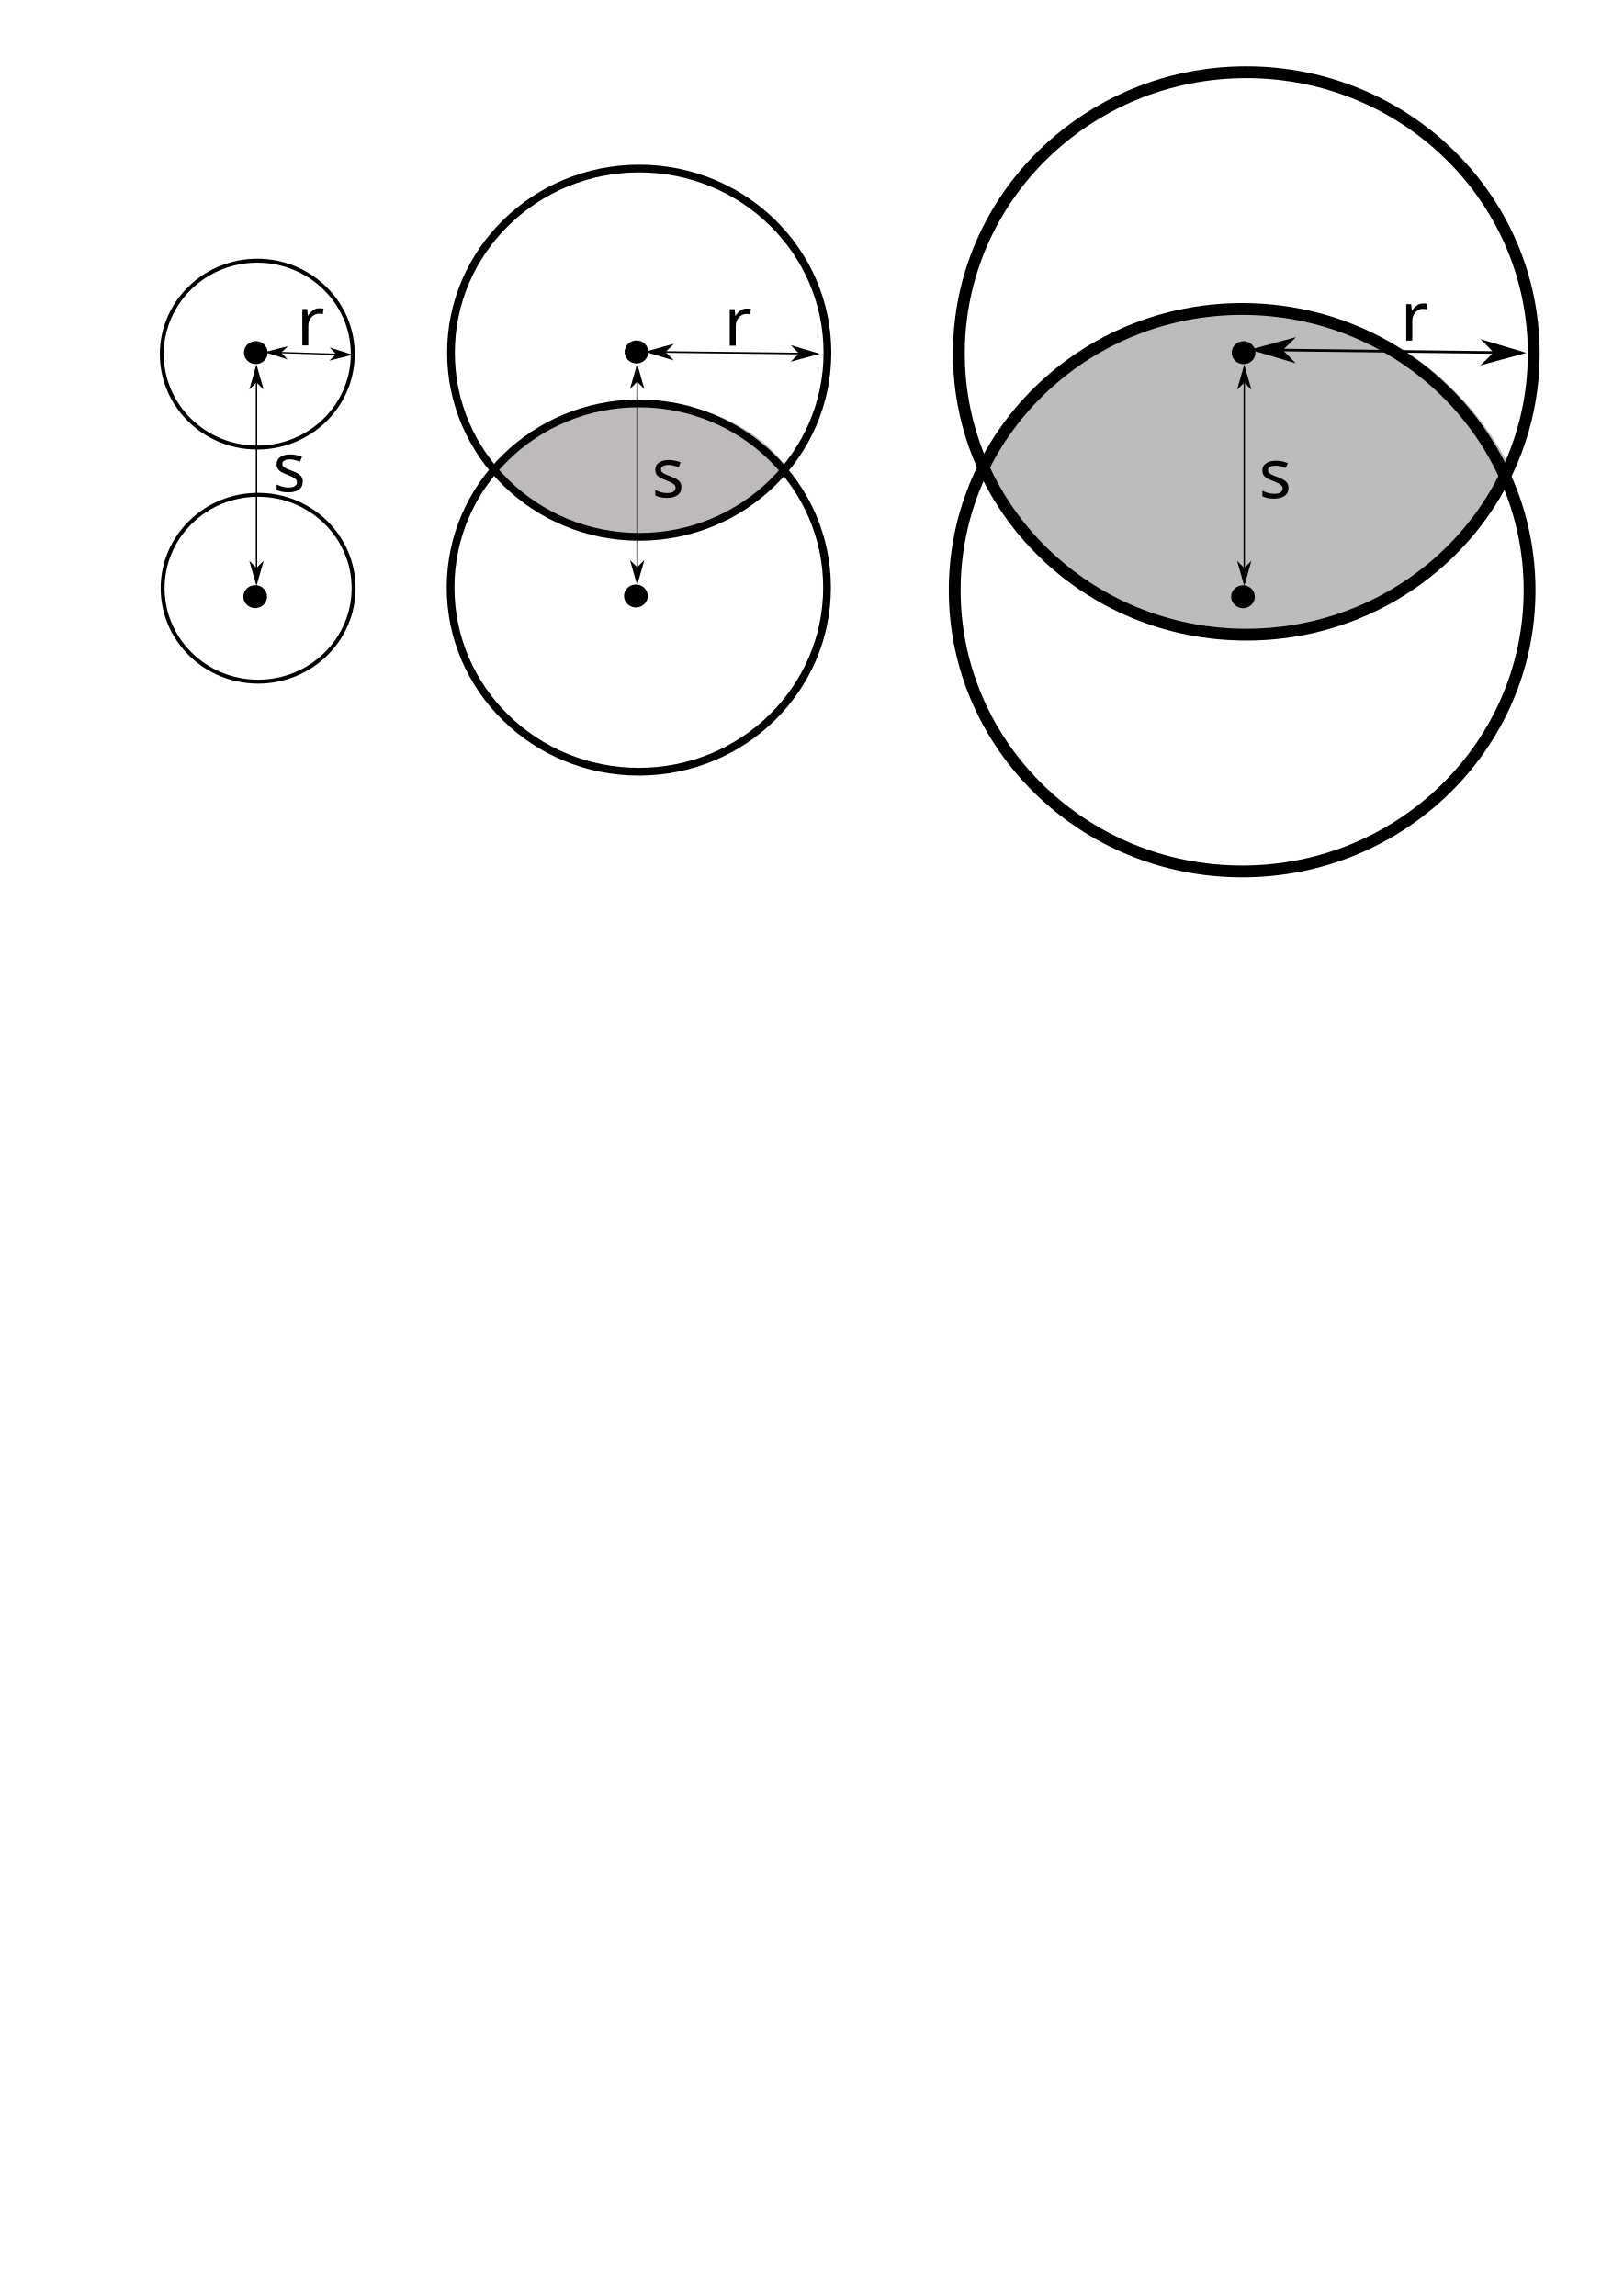
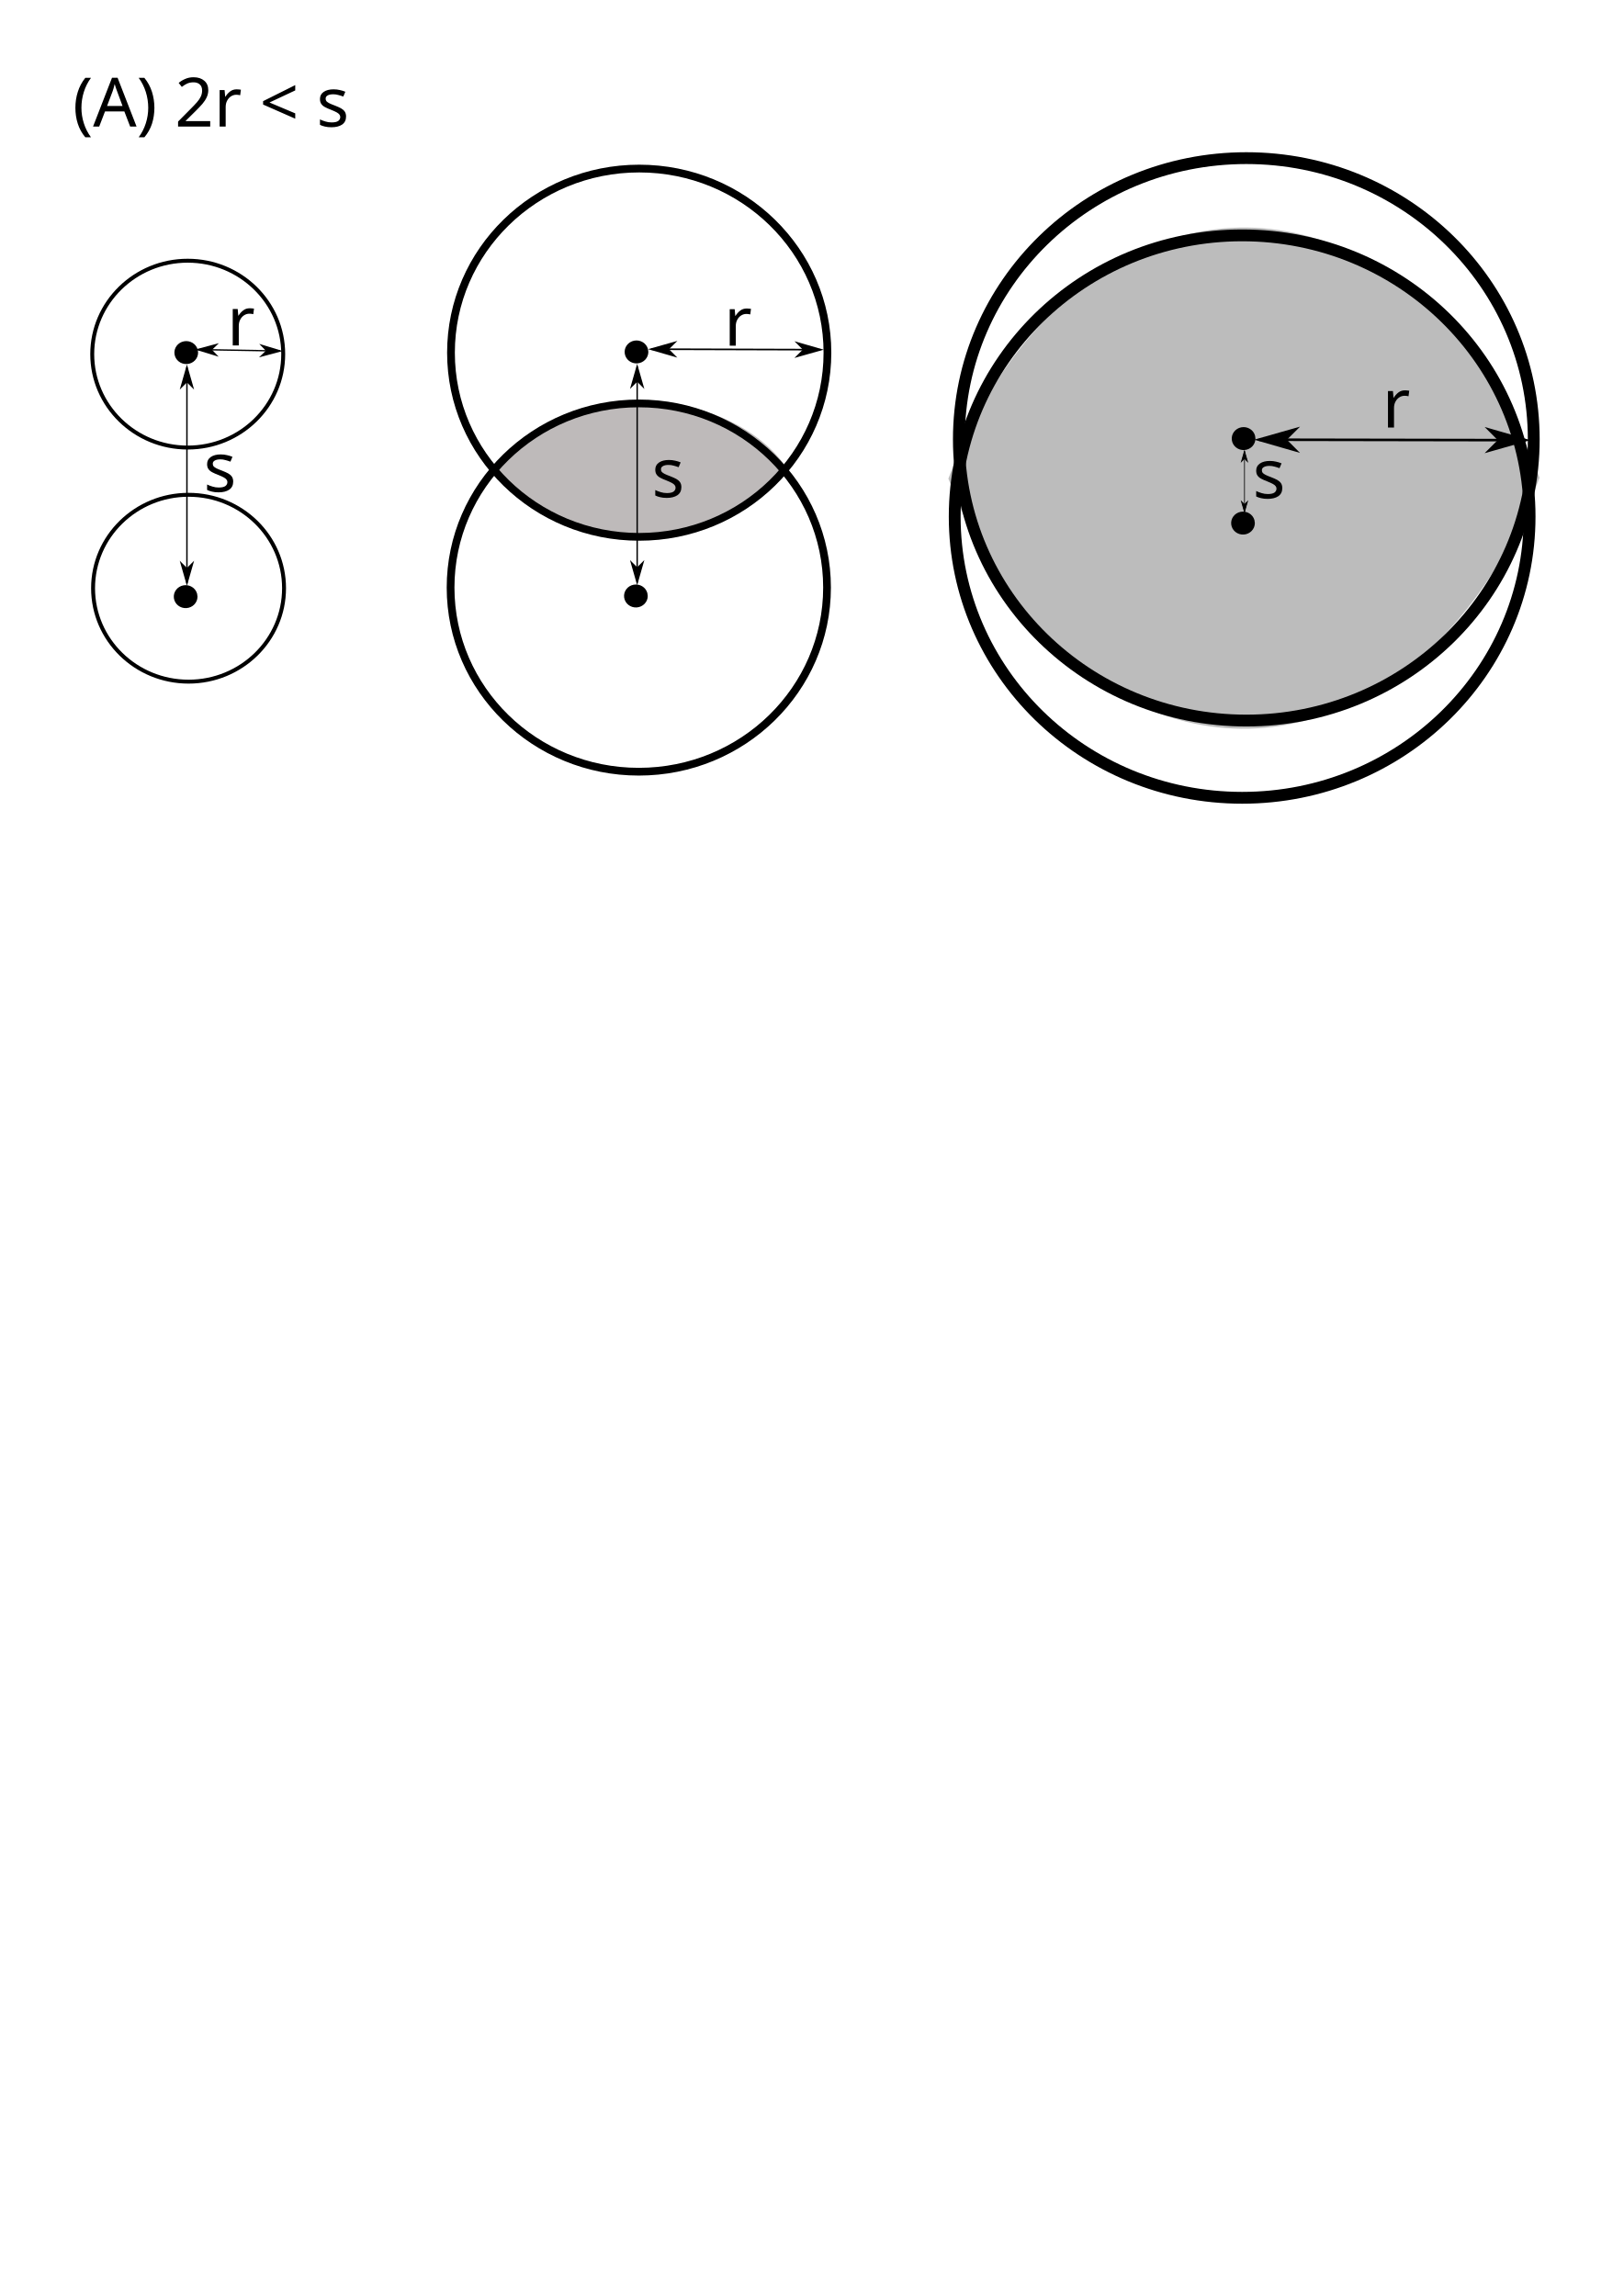
<svg xmlns="http://www.w3.org/2000/svg" xmlns:ns1="http://www.openswatchbook.org/uri/2009/osb" width="210mm" height="297mm" viewBox="0 0 210 297" version="1.1" id="svg8">
  <defs id="defs2">
    <marker style="overflow:visible" id="marker7633" refX="0.0" refY="0.0" orient="auto">
      <path transform="scale(0.8) translate(12.5,0)" style="fill-rule:evenodd;stroke:#000000;stroke-width:1pt;stroke-opacity:1;fill:#000000;fill-opacity:1" d="M 0.0,0.0 L 5.0,-5.0 L -12.5,0.0 L 5.0,5.0 L 0.0,0.0 z " id="path7631" />
    </marker>
    <marker style="overflow:visible;" id="marker7497" refX="0.0" refY="0.0" orient="auto">
      <path transform="scale(0.8) rotate(180) translate(12.5,0)" style="fill-rule:evenodd;stroke:#000000;stroke-width:1pt;stroke-opacity:1;fill:#000000;fill-opacity:1" d="M 0.0,0.0 L 5.0,-5.0 L -12.5,0.0 L 5.0,5.0 L 0.0,0.0 z " id="path7495" />
    </marker>
    <marker style="overflow:visible;" id="marker7451" refX="0.0" refY="0.0" orient="auto">
      <path transform="scale(0.8) rotate(180) translate(12.5,0)" style="fill-rule:evenodd;stroke:#000000;stroke-width:1pt;stroke-opacity:1;fill:#000000;fill-opacity:1" d="M 0.0,0.0 L 5.0,-5.0 L -12.5,0.0 L 5.0,5.0 L 0.0,0.0 z " id="path7449" />
    </marker>
    <marker style="overflow:visible;" id="marker7411" refX="0.0" refY="0.0" orient="auto">
      <path transform="scale(0.8) rotate(180) translate(12.5,0)" style="fill-rule:evenodd;stroke:#000000;stroke-width:1pt;stroke-opacity:1;fill:#000000;fill-opacity:1" d="M 0.0,0.0 L 5.0,-5.0 L -12.5,0.0 L 5.0,5.0 L 0.0,0.0 z " id="path7409" />
    </marker>
    <marker orient="auto" refY="0.0" refX="0.0" id="Arrow1Lend" style="overflow:visible;">
      <path id="path4693" d="M 0.0,0.0 L 5.0,-5.0 L -12.5,0.0 L 5.0,5.0 L 0.0,0.0 z " style="fill-rule:evenodd;stroke:#000000;stroke-width:1pt;stroke-opacity:1;fill:#000000;fill-opacity:1" transform="scale(0.8) rotate(180) translate(12.5,0)" />
    </marker>
    <marker orient="auto" refY="0.0" refX="0.0" id="Arrow1Lstart" style="overflow:visible">
      <path id="path4952" d="M 0.0,0.0 L 5.0,-5.0 L -12.5,0.0 L 5.0,5.0 L 0.0,0.0 z " style="fill-rule:evenodd;stroke:#000000;stroke-width:1pt;stroke-opacity:1;fill:#000000;fill-opacity:1" transform="scale(0.8) translate(12.5,0)" />
    </marker>
    <linearGradient id="linearGradient4815" ns1:paint="solid">
      <stop style="stop-color:#ff0000;stop-opacity:1;" offset="0" id="stop4813" />
    </linearGradient>
    <linearGradient id="linearGradient4555" ns1:paint="solid">
      <stop style="stop-color:#000000;stop-opacity:1;" offset="0" id="stop4553" />
    </linearGradient>
    <clipPath clipPathUnits="userSpaceOnUse" id="clipPath6413">
      <rect style="fill:#000000;fill-opacity:0;stroke:#ff0000;stroke-width:1.058;stroke-miterlimit:4;stroke-dasharray:none;stroke-dashoffset:0;stroke-opacity:1" id="rect6415" width="75.701" height="63.083" x="50.906" y="29.484" ry="0" />
    </clipPath>
    <clipPath clipPathUnits="userSpaceOnUse" id="clipPath6413-2">
      <rect style="fill:#000000;fill-opacity:0;stroke:#ff0000;stroke-width:1.058;stroke-miterlimit:4;stroke-dasharray:none;stroke-dashoffset:0;stroke-opacity:1" id="rect6415-0" width="75.701" height="63.083" x="50.906" y="29.484" ry="0" />
    </clipPath>
    <clipPath clipPathUnits="userSpaceOnUse" id="clipPath948">
      <path style="fill:#ff0000;fill-opacity:0.526;stroke:#ff0000;stroke-width:1.058;stroke-miterlimit:4;stroke-dasharray:none;stroke-dashoffset:0;stroke-opacity:1" id="path950" d="m 57.89,-66.712 a 34.813,34.813 0 0 1 15.155,-46.532 34.813,34.813 0 0 1 46.71,14.595 34.813,34.813 0 0 1 -14.034,46.882 34.813,34.813 0 0 1 -47.047,-13.471" />
    </clipPath>
    <marker style="overflow:visible" id="marker7633-7" refX="0" refY="0" orient="auto">
      <path transform="matrix(0.8,0,0,0.8,10,0)" style="fill:#000000;fill-opacity:1;fill-rule:evenodd;stroke:#000000;stroke-width:1pt;stroke-opacity:1" d="M 0,0 5,-5 -12.5,0 5,5 Z" id="path7631-5" />
    </marker>
    <marker style="overflow:visible" id="marker7497-3" refX="0" refY="0" orient="auto">
      <path transform="matrix(-0.8,0,0,-0.8,-10,0)" style="fill:#000000;fill-opacity:1;fill-rule:evenodd;stroke:#000000;stroke-width:1pt;stroke-opacity:1" d="M 0,0 5,-5 -12.5,0 5,5 Z" id="path7495-5" />
    </marker>
    <marker orient="auto" refY="0" refX="0" id="Arrow1Lstart-6" style="overflow:visible">
      <path id="path4952-2" d="M 0,0 5,-5 -12.5,0 5,5 Z" style="fill:#000000;fill-opacity:1;fill-rule:evenodd;stroke:#000000;stroke-width:1pt;stroke-opacity:1" transform="matrix(0.8,0,0,0.8,10,0)" />
    </marker>
    <marker orient="auto" refY="0" refX="0" id="Arrow1Lend-9" style="overflow:visible">
      <path id="path4693-1" d="M 0,0 5,-5 -12.5,0 5,5 Z" style="fill:#000000;fill-opacity:1;fill-rule:evenodd;stroke:#000000;stroke-width:1pt;stroke-opacity:1" transform="matrix(-0.8,0,0,-0.8,-10,0)" />
    </marker>
    <clipPath clipPathUnits="userSpaceOnUse" id="clipPath948-2">
      <path style="fill:#ff0000;fill-opacity:0.526;stroke:#ff0000;stroke-width:1.058;stroke-miterlimit:4;stroke-dasharray:none;stroke-dashoffset:0;stroke-opacity:1" id="path950-7" d="m 57.89,-66.712 a 34.813,34.813 0 0 1 15.155,-46.532 34.813,34.813 0 0 1 46.71,14.595 34.813,34.813 0 0 1 -14.034,46.882 34.813,34.813 0 0 1 -47.047,-13.471" />
    </clipPath>
    <marker style="overflow:visible" id="marker7633-0" refX="0" refY="0" orient="auto">
      <path transform="matrix(0.8,0,0,0.8,10,0)" style="fill:#000000;fill-opacity:1;fill-rule:evenodd;stroke:#000000;stroke-width:1pt;stroke-opacity:1" d="M 0,0 5,-5 -12.5,0 5,5 Z" id="path7631-2" />
    </marker>
    <marker style="overflow:visible" id="marker7497-37" refX="0" refY="0" orient="auto">
      <path transform="matrix(-0.8,0,0,-0.8,-10,0)" style="fill:#000000;fill-opacity:1;fill-rule:evenodd;stroke:#000000;stroke-width:1pt;stroke-opacity:1" d="M 0,0 5,-5 -12.5,0 5,5 Z" id="path7495-59" />
    </marker>
    <marker orient="auto" refY="0" refX="0" id="Arrow1Lstart-2" style="overflow:visible">
      <path id="path4952-28" d="M 0,0 5,-5 -12.5,0 5,5 Z" style="fill:#000000;fill-opacity:1;fill-rule:evenodd;stroke:#000000;stroke-width:1pt;stroke-opacity:1" transform="matrix(0.8,0,0,0.8,10,0)" />
    </marker>
    <marker orient="auto" refY="0" refX="0" id="Arrow1Lend-97" style="overflow:visible">
      <path id="path4693-3" d="M 0,0 5,-5 -12.5,0 5,5 Z" style="fill:#000000;fill-opacity:1;fill-rule:evenodd;stroke:#000000;stroke-width:1pt;stroke-opacity:1" transform="matrix(-0.8,0,0,-0.8,-10,0)" />
    </marker>
    <clipPath clipPathUnits="userSpaceOnUse" id="clipPath948-6">
      <path style="fill:#ff0000;fill-opacity:0.526;stroke:#ff0000;stroke-width:1.058;stroke-miterlimit:4;stroke-dasharray:none;stroke-dashoffset:0;stroke-opacity:1" id="path950-1" d="m 57.89,-66.712 a 34.813,34.813 0 0 1 15.155,-46.532 34.813,34.813 0 0 1 46.71,14.595 34.813,34.813 0 0 1 -14.034,46.882 34.813,34.813 0 0 1 -47.047,-13.471" />
    </clipPath>
  </defs>
  <g id="layer1">
    <path style="fill:#837c7c;fill-opacity:0.526;stroke:none;stroke-width:1.058;stroke-miterlimit:4;stroke-dasharray:none;stroke-dashoffset:0;stroke-opacity:1" id="path4811-8-5" d="m 57.918,-99.001 a 34.813,34.813 0 0 1 15.155,-46.532 34.813,34.813 0 0 1 46.71,14.595 34.813,34.813 0 0 1 -14.034,46.882 34.813,34.813 0 0 1 -47.047,-13.471" transform="matrix(0.61242,0,0,-0.4604906,28.34575,15.19549)" clip-path="url(#clipPath948)" />
    <ellipse id="path3926" cx="82.671" cy="45.624" style="fill:none;stroke:#000000;stroke-width:1.001;stroke-miterlimit:4;stroke-dasharray:none;stroke-opacity:1" rx="24.344" ry="23.82" />
    <ellipse id="path3926-6" cx="82.619" cy="76.004" style="fill:none;stroke:#000000;stroke-width:1.001;stroke-miterlimit:4;stroke-dasharray:none;stroke-opacity:1" rx="24.344" ry="23.82" />
-     <ellipse id="path3926-6-3" cx="33.383" cy="76.089" style="fill:none;stroke:#000000;stroke-width:0.508;stroke-miterlimit:4;stroke-dasharray:none;stroke-opacity:1" rx="12.35" ry="12.085" />
-     <text xml:space="preserve" style="font-style:normal;font-weight:normal;font-size:5.431px;line-height:1.25;font-family:sans-serif;letter-spacing:0px;word-spacing:0px;fill:#000000;fill-opacity:1;stroke:none;stroke-width:0.136" x="35.329" y="63.594" id="text4999-6">
-       <tspan id="tspan4997-0" x="35.329" y="63.594" style="font-size:8.819px;stroke-width:0.136">s</tspan>
+     <ellipse id="path3926-6-3" cx="24.387" cy="76.089" style="fill:none;stroke:#000000;stroke-width:0.508;stroke-miterlimit:4;stroke-dasharray:none;stroke-opacity:1" rx="12.35" ry="12.085" />
+     <text xml:space="preserve" style="font-style:normal;font-weight:normal;font-size:5.431px;line-height:1.25;font-family:sans-serif;letter-spacing:0px;word-spacing:0px;fill:#000000;fill-opacity:1;stroke:none;stroke-width:0.136" x="26.333" y="63.594" id="text4999-6">
+       <tspan id="tspan4997-0" x="26.333" y="63.594" style="font-size:8.819px;stroke-width:0.136">s</tspan>
    </text>
-     <path style="fill:none;stroke:#000000;stroke-width:0.168;stroke-linecap:butt;stroke-linejoin:miter;stroke-miterlimit:1;stroke-dasharray:none;stroke-opacity:1;marker-start:url(#Arrow1Lstart-6);marker-end:url(#Arrow1Lend-9)" d="m 34.561,45.554 10.716,0.326" id="path5419-6" />
-     <text xml:space="preserve" style="font-style:normal;font-weight:normal;font-size:7.249px;line-height:1.25;font-family:sans-serif;letter-spacing:0px;word-spacing:0px;fill:#000000;fill-opacity:1;stroke:none;stroke-width:0.181" x="38.347" y="44.687" id="text5491-2">
-       <tspan id="tspan5489-6" x="38.347" y="44.687" style="font-size:8.819px;stroke-width:0.181">r</tspan>
+     <path style="fill:none;stroke:#000000;stroke-width:0.172;stroke-linecap:butt;stroke-linejoin:miter;stroke-miterlimit:1;stroke-dasharray:none;stroke-opacity:1;marker-start:url(#Arrow1Lstart-6);marker-end:url(#Arrow1Lend-9)" d="m 25.573,45.219 10.661,0.182" id="path5419-6" />
+     <text xml:space="preserve" style="font-style:normal;font-weight:normal;font-size:7.249px;line-height:1.25;font-family:sans-serif;letter-spacing:0px;word-spacing:0px;fill:#000000;fill-opacity:1;stroke:none;stroke-width:0.181" x="29.351" y="44.687" id="text5491-2">
+       <tspan id="tspan5489-6" x="29.351" y="44.687" style="font-size:8.819px;stroke-width:0.181">r</tspan>
    </text>
-     <path style="fill:none;stroke:#000000;stroke-width:0.183;stroke-linecap:butt;stroke-linejoin:miter;stroke-miterlimit:4;stroke-dasharray:none;stroke-opacity:1;marker-start:url(#marker7633-7);marker-end:url(#marker7497-3)" d="M 33.172,47.503 V 75.432" id="path7285-1" />
-     <path id="path3908-8" d="m 34.617,45.609 a 1.534,1.485 0 0 1 -1.433,1.481 1.534,1.485 0 0 1 -1.621,-1.288 1.534,1.485 0 0 1 1.221,-1.65 1.534,1.485 0 0 1 1.78,1.072" style="stroke-width:0.109" />
-     <path id="path3908-3-7" d="m 34.54,77.179 a 1.534,1.485 0 0 1 -1.433,1.481 1.534,1.485 0 0 1 -1.621,-1.288 1.534,1.485 0 0 1 1.221,-1.65 1.534,1.485 0 0 1 1.78,1.072" style="stroke-width:0.109" />
-     <ellipse id="path3926-6-3-2" cx="33.275" cy="45.809" style="fill:none;stroke:#000000;stroke-width:0.508;stroke-miterlimit:4;stroke-dasharray:none;stroke-opacity:1" rx="12.35" ry="12.085" />
-     <path style="fill:#808080;fill-opacity:0.526;stroke:none;stroke-width:1.058;stroke-miterlimit:4;stroke-dasharray:none;stroke-dashoffset:0;stroke-opacity:1" id="path4811-8-5-2" d="m 57.918,-99.001 a 34.813,34.813 0 0 1 15.155,-46.532 34.813,34.813 0 0 1 46.71,14.595 34.813,34.813 0 0 1 -14.034,46.882 34.813,34.813 0 0 1 -47.047,-13.471" transform="matrix(1.101192,0,0,-1.139703,63.35011,-51.57998)" clip-path="url(#clipPath948-6)" />
-     <ellipse id="path3926-9" cx="161.19" cy="45.72" style="fill:none;stroke:#000000;stroke-width:1.529;stroke-miterlimit:4;stroke-dasharray:none;stroke-opacity:1" rx="37.176" ry="36.377" />
-     <text xml:space="preserve" style="font-style:normal;font-weight:normal;font-size:5.431px;line-height:1.25;font-family:sans-serif;letter-spacing:0px;word-spacing:0px;fill:#000000;fill-opacity:1;stroke:none;stroke-width:0.136" x="162.817" y="64.407" id="text4999-9">
-       <tspan id="tspan4997-4" x="162.817" y="64.407" style="font-size:8.819px;stroke-width:0.136">s</tspan>
+     <path style="fill:none;stroke:#000000;stroke-width:0.183;stroke-linecap:butt;stroke-linejoin:miter;stroke-miterlimit:4;stroke-dasharray:none;stroke-opacity:1;marker-start:url(#marker7633-7);marker-end:url(#marker7497-3)" d="M 24.176,47.503 V 75.432" id="path7285-1" />
+     <path id="path3908-8" d="m 25.622,45.609 a 1.534,1.485 0 0 1 -1.433,1.481 1.534,1.485 0 0 1 -1.621,-1.288 1.534,1.485 0 0 1 1.221,-1.65 1.534,1.485 0 0 1 1.78,1.072" style="stroke-width:0.109" />
+     <path id="path3908-3-7" d="m 25.544,77.179 a 1.534,1.485 0 0 1 -1.433,1.481 1.534,1.485 0 0 1 -1.621,-1.288 1.534,1.485 0 0 1 1.221,-1.65 1.534,1.485 0 0 1 1.78,1.072" style="stroke-width:0.109" />
+     <ellipse id="path3926-6-3-2" cx="24.279" cy="45.809" style="fill:none;stroke:#000000;stroke-width:0.508;stroke-miterlimit:4;stroke-dasharray:none;stroke-opacity:1" rx="12.35" ry="12.085" />
+     <path style="fill:#808080;fill-opacity:0.526;stroke:none;stroke-width:1.058;stroke-miterlimit:4;stroke-dasharray:none;stroke-dashoffset:0;stroke-opacity:1" id="path4811-8-5-2" d="m 57.918,-99.001 a 34.813,34.813 0 0 1 15.155,-46.532 34.813,34.813 0 0 1 46.71,14.595 34.813,34.813 0 0 1 -14.034,46.882 34.813,34.813 0 0 1 -47.047,-13.471" transform="matrix(1.239313,0,0,-1.735653,50.5472,-109.0334)" clip-path="url(#clipPath948-6)" />
+     <ellipse id="path3926-9" cx="161.19" cy="56.832" style="fill:none;stroke:#000000;stroke-width:1.529;stroke-miterlimit:4;stroke-dasharray:none;stroke-opacity:1" rx="37.176" ry="36.377" />
+     <text xml:space="preserve" style="font-style:normal;font-weight:normal;font-size:5.431px;line-height:1.25;font-family:sans-serif;letter-spacing:0px;word-spacing:0px;fill:#000000;fill-opacity:1;stroke:none;stroke-width:0.136" x="162.015" y="64.44" id="text4999-9">
+       <tspan id="tspan4997-4" x="162.015" y="64.44" style="font-size:8.819px;stroke-width:0.136">s</tspan>
    </text>
-     <path style="fill:none;stroke:#000000;stroke-width:0.334;stroke-linecap:butt;stroke-linejoin:miter;stroke-miterlimit:1;stroke-dasharray:none;stroke-opacity:1;marker-start:url(#Arrow1Lstart-2);marker-end:url(#Arrow1Lend-97)" d="m 162.32,45.236 34.448,0.399" id="path5419-7" />
-     <text xml:space="preserve" style="font-style:normal;font-weight:normal;font-size:7.249px;line-height:1.25;font-family:sans-serif;letter-spacing:0px;word-spacing:0px;fill:#000000;fill-opacity:1;stroke:none;stroke-width:0.181" x="181.124" y="44.059" id="text5491-8">
-       <tspan id="tspan5489-4" x="181.124" y="44.059" style="font-size:8.819px;stroke-width:0.181">r</tspan>
+     <path style="fill:none;stroke:#000000;stroke-width:0.334;stroke-linecap:butt;stroke-linejoin:miter;stroke-miterlimit:1;stroke-dasharray:none;stroke-opacity:1;marker-start:url(#Arrow1Lstart-2);marker-end:url(#Arrow1Lend-97)" d="m 162.849,56.877 34.45,0.06" id="path5419-7" />
+     <text xml:space="preserve" style="font-style:normal;font-weight:normal;font-size:7.249px;line-height:1.25;font-family:sans-serif;letter-spacing:0px;word-spacing:0px;fill:#000000;fill-opacity:1;stroke:none;stroke-width:0.181" x="178.761" y="55.304" id="text5491-8">
+       <tspan id="tspan5489-4" x="178.761" y="55.304" style="font-size:8.819px;stroke-width:0.181">r</tspan>
    </text>
-     <path style="fill:none;stroke:#000000;stroke-width:0.183;stroke-linecap:butt;stroke-linejoin:miter;stroke-miterlimit:4;stroke-dasharray:none;stroke-opacity:1;marker-start:url(#marker7633-0);marker-end:url(#marker7497-37)" d="M 160.926,47.514 V 75.442" id="path7285-5" />
-     <path id="path3908-0" d="m 162.372,45.62 a 1.534,1.485 0 0 1 -1.433,1.481 1.534,1.485 0 0 1 -1.621,-1.288 1.534,1.485 0 0 1 1.221,-1.65 1.534,1.485 0 0 1 1.78,1.072" style="stroke-width:0.109" />
-     <path id="path3908-3-3" d="m 162.295,77.19 a 1.534,1.485 0 0 1 -1.433,1.481 1.534,1.485 0 0 1 -1.621,-1.288 1.534,1.485 0 0 1 1.221,-1.65 1.534,1.485 0 0 1 1.78,1.072" style="stroke-width:0.109" />
-     <ellipse id="path3926-9-6" cx="160.652" cy="76.347" style="fill:none;stroke:#000000;stroke-width:1.529;stroke-miterlimit:4;stroke-dasharray:none;stroke-opacity:1" rx="37.176" ry="36.377" />
+     <path style="fill:none;stroke:#000000;stroke-width:0.097;stroke-linecap:butt;stroke-linejoin:miter;stroke-miterlimit:4;stroke-dasharray:none;stroke-opacity:1;marker-start:url(#marker7633-0);marker-end:url(#marker7497-37)" d="m 160.954,58.339 v 7.896" id="path7285-5" />
+     <path id="path3908-0" d="m 162.372,56.733 a 1.534,1.485 0 0 1 -1.433,1.481 1.534,1.485 0 0 1 -1.621,-1.288 1.534,1.485 0 0 1 1.221,-1.65 1.534,1.485 0 0 1 1.78,1.072" style="stroke-width:0.109" />
+     <path id="path3908-3-3" d="m 162.295,67.665 a 1.534,1.485 0 0 1 -1.433,1.481 1.534,1.485 0 0 1 -1.621,-1.288 1.534,1.485 0 0 1 1.221,-1.65 1.534,1.485 0 0 1 1.78,1.072" style="stroke-width:0.109" />
+     <ellipse id="path3926-9-6" cx="160.652" cy="66.822" style="fill:none;stroke:#000000;stroke-width:1.529;stroke-miterlimit:4;stroke-dasharray:none;stroke-opacity:1" rx="37.176" ry="36.377" />
+     <flowRoot xml:space="preserve" id="flowRoot1031" style="fill:black;fill-opacity:1;stroke:none;font-family:sans-serif;font-style:normal;font-weight:normal;font-size:40px;line-height:1.25;letter-spacing:0px;word-spacing:0px">
+       <flowRegion id="flowRegion1033">
+         <rect id="rect1035" width="133.34" height="63.64" x="48.487" y="34.585" />
+       </flowRegion>
+       <flowPara id="flowPara1037" />
+     </flowRoot>
+     <text xml:space="preserve" style="font-style:normal;font-weight:normal;font-size:10.583px;line-height:1.25;font-family:sans-serif;letter-spacing:0px;word-spacing:0px;fill:#000000;fill-opacity:1;stroke:none;stroke-width:0.265" x="9.392" y="16.367" id="text1041">
+       <tspan id="tspan1039" x="9.392" y="16.367" style="font-size:8.819px;stroke-width:0.265">(A) 2r &lt; s</tspan>
+     </text>
+     <flowRoot xml:space="preserve" id="flowRoot1043" style="font-style:normal;font-weight:normal;font-size:40px;line-height:1.25;font-family:sans-serif;letter-spacing:0px;word-spacing:0px;fill:#000000;fill-opacity:1;stroke:none" transform="matrix(0.2645833,0,0,0.2645833,-9.249672,-1.989461)">
+       <flowRegion id="flowRegion1045">
+         <rect id="rect1047" width="168.695" height="53.538" x="257.589" y="34.585" />
+       </flowRegion>
+       <flowPara id="flowPara1049" style="font-size:33.333px">(B) 2r ≈ s</flowPara>
+     </flowRoot>
+     <flowRoot xml:space="preserve" id="flowRoot1051" style="fill:black;fill-opacity:1;stroke:none;font-family:sans-serif;font-style:normal;font-weight:normal;font-size:40px;line-height:1.25;letter-spacing:0px;word-spacing:0px">
+       <flowRegion id="flowRegion1053">
+         <rect id="rect1055" width="212.132" height="46.467" x="504.066" y="26.504" />
+       </flowRegion>
+       <flowPara id="flowPara1057" />
+     </flowRoot>
+     <flowRoot xml:space="preserve" id="flowRoot1059" style="font-style:normal;font-weight:normal;font-size:40px;line-height:1.25;font-family:sans-serif;letter-spacing:0px;word-spacing:0px;fill:#000000;fill-opacity:1;stroke:none" transform="matrix(0.2645833,0,0,0.2645833,-9.977999,2.740327)">
+       <flowRegion id="flowRegion1061">
+         <rect id="rect1063" width="222.234" height="56.569" x="503.056" y="16.403" />
+       </flowRegion>
+       <flowPara id="flowPara1065" style="font-size:33.333px">(C) r &gt;&gt; s</flowPara>
+     </flowRoot>
  </g>
  <g id="layer2">
    <flowRoot xml:space="preserve" id="flowRoot952" style="fill:black;fill-opacity:1;stroke:none;font-family:sans-serif;font-style:normal;font-weight:normal;font-size:40px;line-height:1.25;letter-spacing:0px;word-spacing:0px">
      <flowRegion id="flowRegion954">
        <rect id="rect956" width="62.629" height="69.701" x="252.033" y="336.621" />
      </flowRegion>
      <flowPara id="flowPara958" />
    </flowRoot>
    <text xml:space="preserve" style="font-style:normal;font-weight:normal;font-size:5.431px;line-height:1.25;font-family:sans-serif;letter-spacing:0px;word-spacing:0px;fill:#000000;fill-opacity:1;stroke:none;stroke-width:0.136" x="84.298" y="64.311" id="text4999">
      <tspan id="tspan4997" x="84.298" y="64.311" style="font-size:8.819px;stroke-width:0.136">s</tspan>
    </text>
-     <path style="fill:none;stroke:#000000;stroke-width:0.212;stroke-linecap:butt;stroke-linejoin:miter;stroke-miterlimit:1;stroke-dasharray:none;stroke-opacity:1;marker-start:url(#Arrow1Lstart);marker-end:url(#Arrow1Lend)" d="m 83.799,45.505 21.826,0.254" id="path5419" />
+     <path style="fill:none;stroke:#000000;stroke-width:0.213;stroke-linecap:butt;stroke-linejoin:miter;stroke-miterlimit:1;stroke-dasharray:none;stroke-opacity:1;marker-start:url(#Arrow1Lstart);marker-end:url(#Arrow1Lend)" d="m 84.234,45.168 21.887,0.064" id="path5419" />
    <text xml:space="preserve" style="font-style:normal;font-weight:normal;font-size:7.249px;line-height:1.25;font-family:sans-serif;letter-spacing:0px;word-spacing:0px;fill:#000000;fill-opacity:1;stroke:none;stroke-width:0.181" x="93.628" y="44.72" id="text5491">
      <tspan id="tspan5489" x="93.628" y="44.72" style="font-size:8.819px;stroke-width:0.181">r</tspan>
    </text>
    <path style="fill:none;stroke:#000000;stroke-width:0.183;stroke-linecap:butt;stroke-linejoin:miter;stroke-miterlimit:4;stroke-dasharray:none;stroke-opacity:1;marker-start:url(#marker7633);marker-end:url(#marker7497)" d="m 82.408,47.418 v 27.928" id="path7285" />
    <path id="path3908" d="m 83.854,45.525 a 1.534,1.485 0 0 1 -1.433,1.481 1.534,1.485 0 0 1 -1.621,-1.288 1.534,1.485 0 0 1 1.221,-1.65 1.534,1.485 0 0 1 1.78,1.072" style="stroke-width:0.109" />
    <path id="path3908-3" d="m 83.777,77.094 a 1.534,1.485 0 0 1 -1.433,1.481 1.534,1.485 0 0 1 -1.621,-1.288 1.534,1.485 0 0 1 1.221,-1.65 1.534,1.485 0 0 1 1.78,1.072" style="stroke-width:0.109" />
  </g>
</svg>
